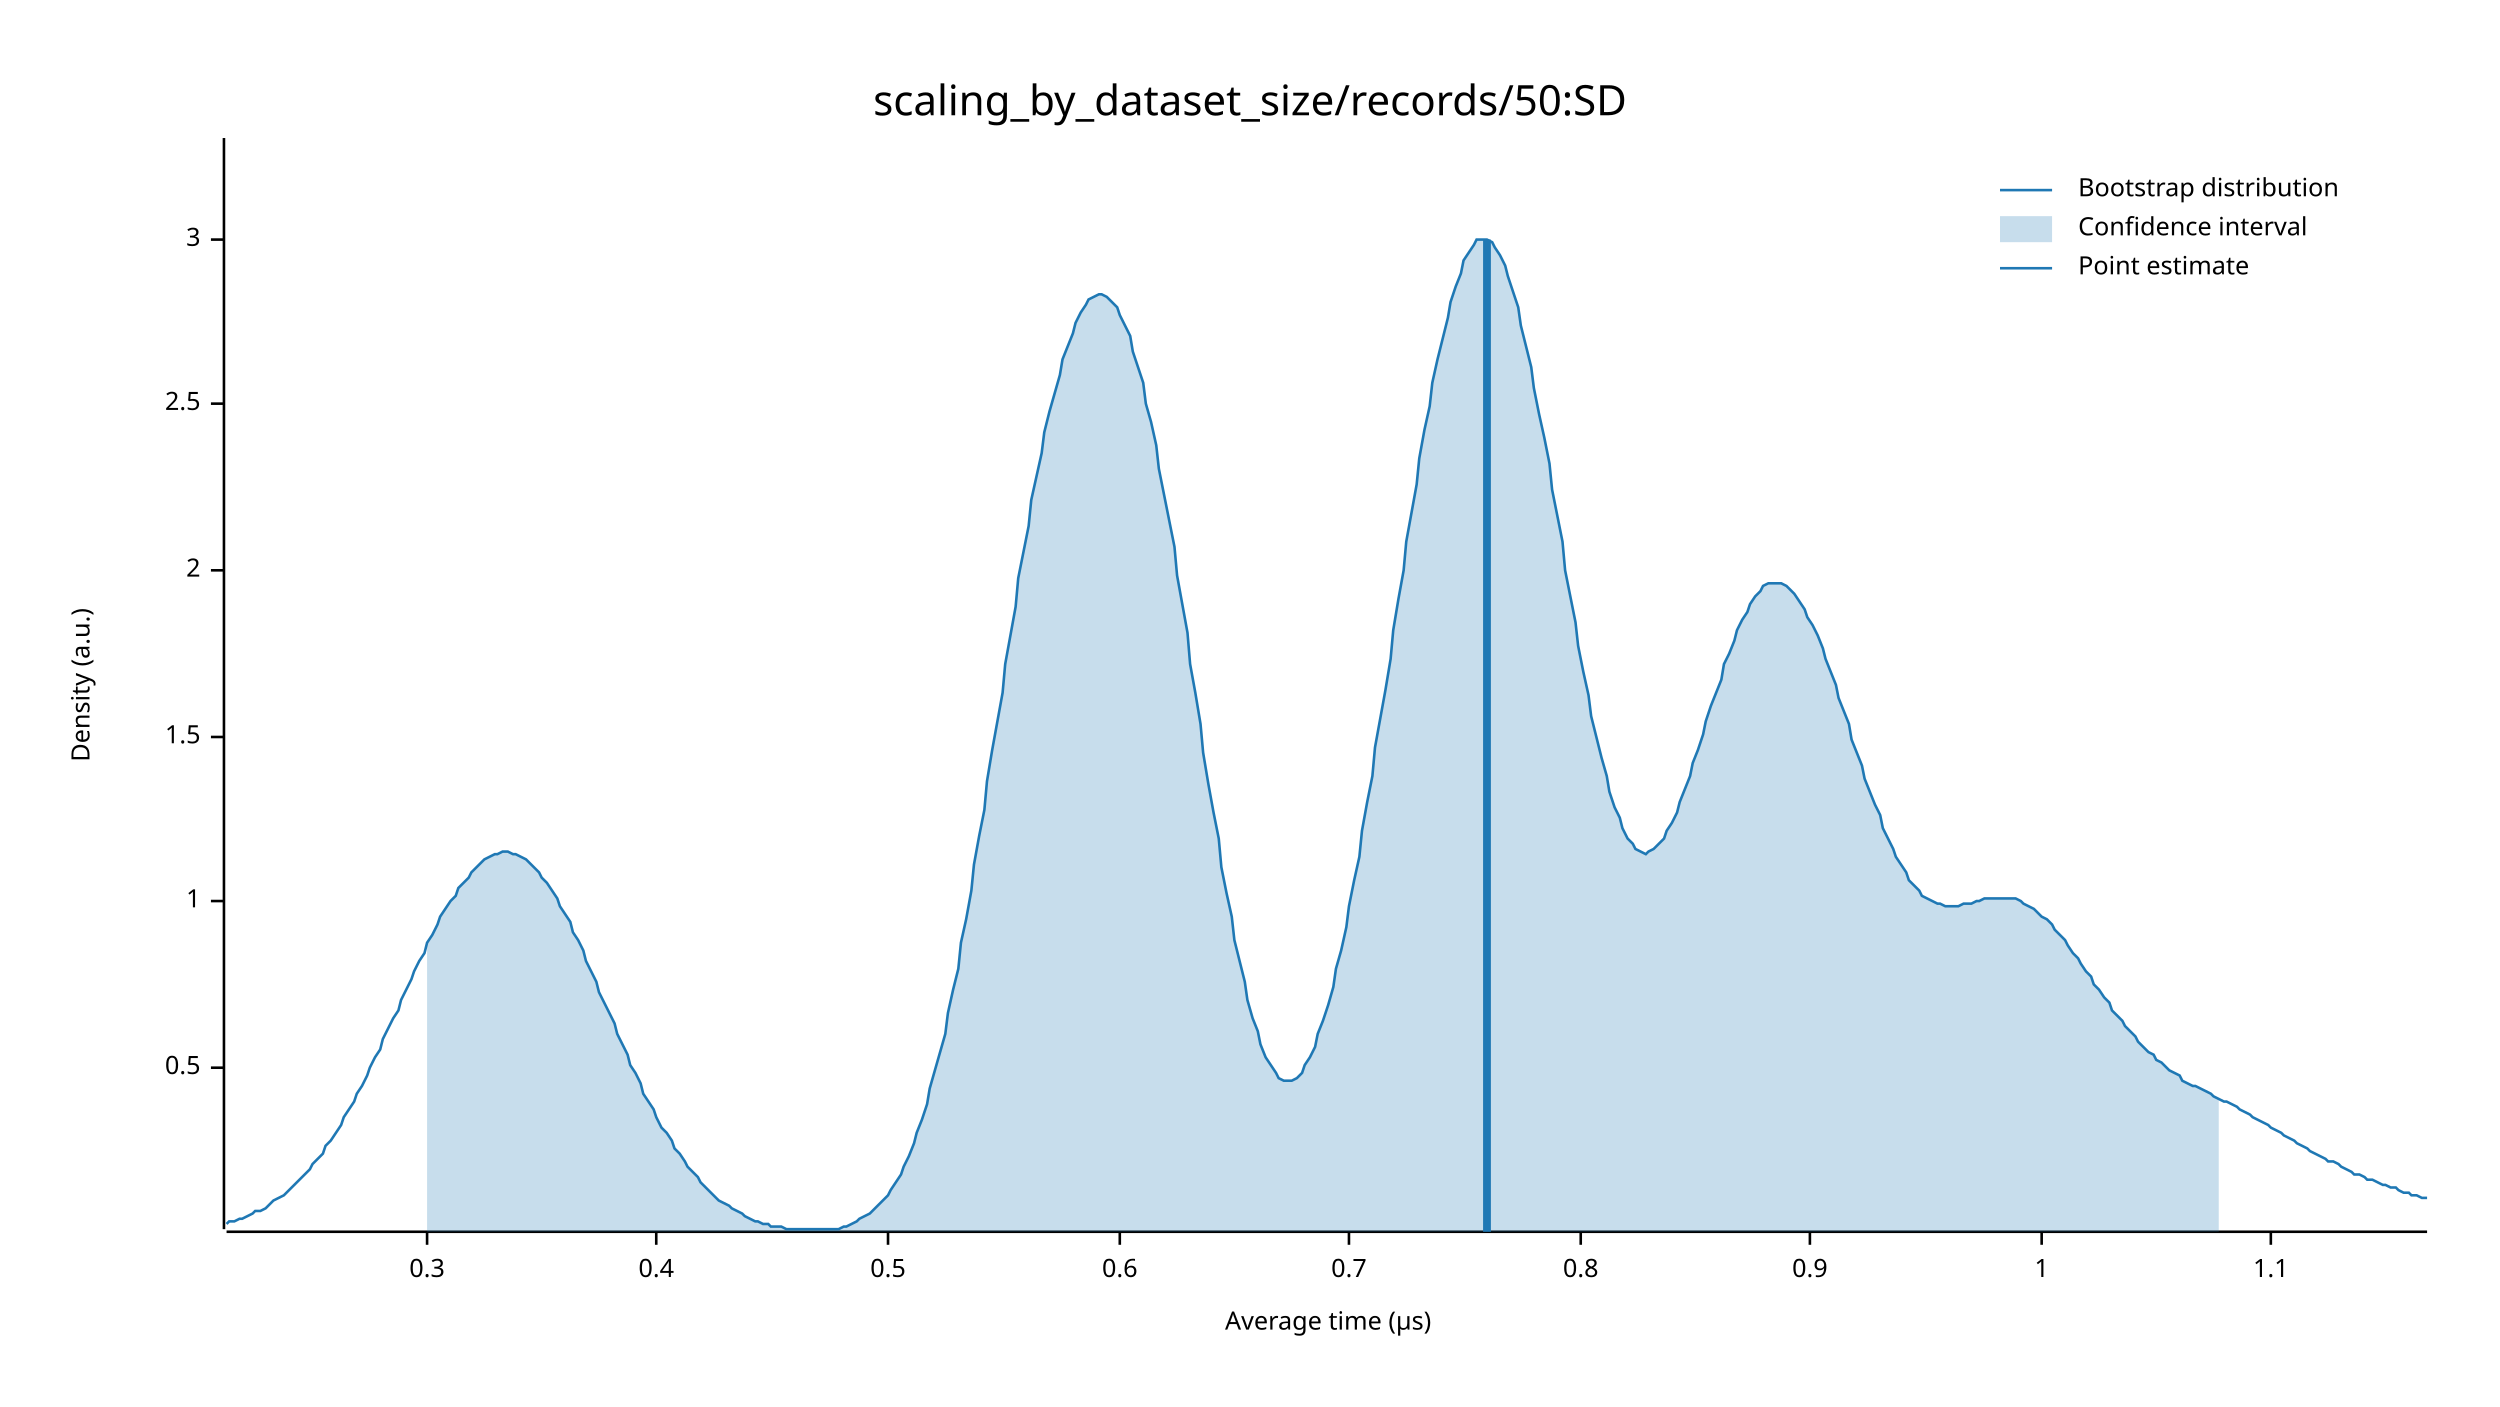
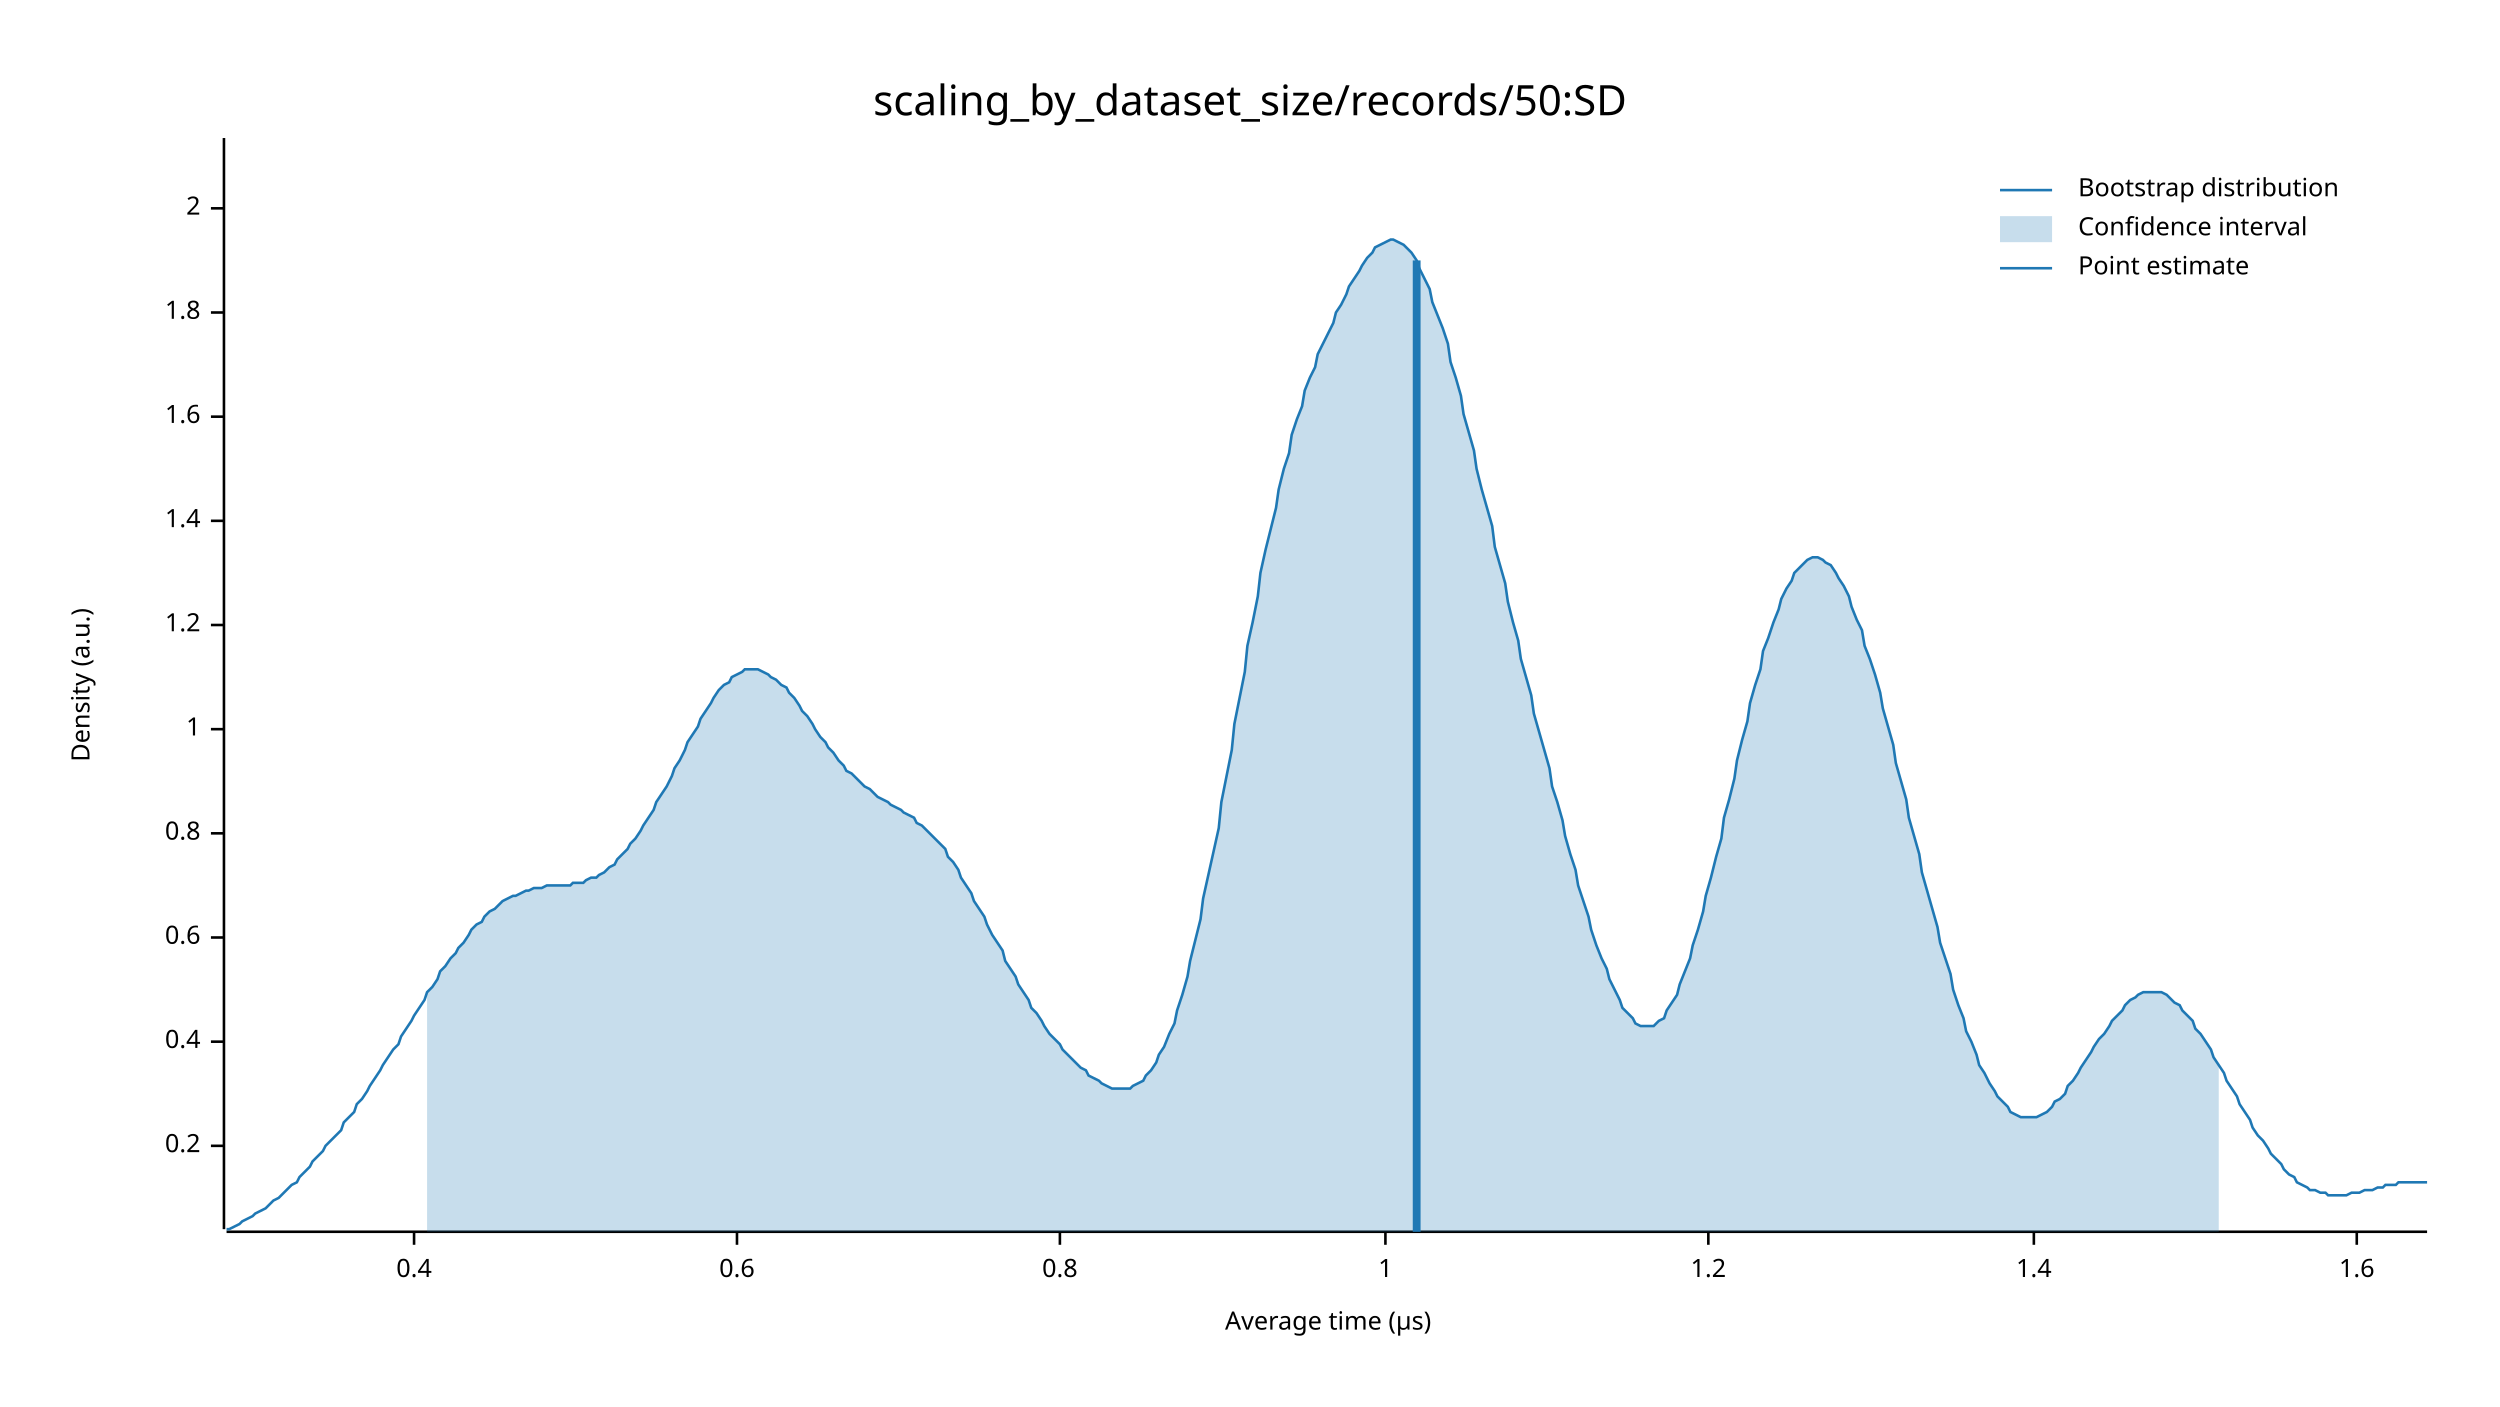
<svg xmlns="http://www.w3.org/2000/svg" width="960" height="540" viewBox="0 0 960 540">
  <text x="480" y="32" dy="0.76em" text-anchor="middle" font-family="sans-serif" font-size="16.129" opacity="1" fill="#000000">
scaling_by_dataset_size/records/50:SD
</text>
  <text x="27" y="263" dy="0.76em" text-anchor="middle" font-family="sans-serif" font-size="9.677" opacity="1" fill="#000000" transform="rotate(270, 27, 263)">
Density (a.u.)
</text>
  <text x="510" y="513" dy="-0.5ex" text-anchor="middle" font-family="sans-serif" font-size="9.677" opacity="1" fill="#000000">
Average time (µs)
</text>
  <polyline fill="none" opacity="1" stroke="#000000" stroke-width="1" points="86,53 86,472 " />
-   <text x="77" y="410" dy="0.5ex" text-anchor="end" font-family="sans-serif" font-size="9.677" opacity="1" fill="#000000">
- 0.5
+   <text x="77" y="440" dy="0.5ex" text-anchor="end" font-family="sans-serif" font-size="9.677" opacity="1" fill="#000000">
+ 0.2
</text>
-   <polyline fill="none" opacity="1" stroke="#000000" stroke-width="1" points="81,410 86,410 " />
-   <text x="77" y="346" dy="0.5ex" text-anchor="end" font-family="sans-serif" font-size="9.677" opacity="1" fill="#000000">
+   <polyline fill="none" opacity="1" stroke="#000000" stroke-width="1" points="81,440 86,440 " />
+   <text x="77" y="400" dy="0.5ex" text-anchor="end" font-family="sans-serif" font-size="9.677" opacity="1" fill="#000000">
+ 0.4
+ </text>
+   <polyline fill="none" opacity="1" stroke="#000000" stroke-width="1" points="81,400 86,400 " />
+   <text x="77" y="360" dy="0.5ex" text-anchor="end" font-family="sans-serif" font-size="9.677" opacity="1" fill="#000000">
+ 0.6
+ </text>
+   <polyline fill="none" opacity="1" stroke="#000000" stroke-width="1" points="81,360 86,360 " />
+   <text x="77" y="320" dy="0.5ex" text-anchor="end" font-family="sans-serif" font-size="9.677" opacity="1" fill="#000000">
+ 0.8
+ </text>
+   <polyline fill="none" opacity="1" stroke="#000000" stroke-width="1" points="81,320 86,320 " />
+   <text x="77" y="280" dy="0.5ex" text-anchor="end" font-family="sans-serif" font-size="9.677" opacity="1" fill="#000000">
1
</text>
-   <polyline fill="none" opacity="1" stroke="#000000" stroke-width="1" points="81,346 86,346 " />
-   <text x="77" y="283" dy="0.5ex" text-anchor="end" font-family="sans-serif" font-size="9.677" opacity="1" fill="#000000">
- 1.5
+   <polyline fill="none" opacity="1" stroke="#000000" stroke-width="1" points="81,280 86,280 " />
+   <text x="77" y="240" dy="0.5ex" text-anchor="end" font-family="sans-serif" font-size="9.677" opacity="1" fill="#000000">
+ 1.2
</text>
-   <polyline fill="none" opacity="1" stroke="#000000" stroke-width="1" points="81,283 86,283 " />
-   <text x="77" y="219" dy="0.5ex" text-anchor="end" font-family="sans-serif" font-size="9.677" opacity="1" fill="#000000">
+   <polyline fill="none" opacity="1" stroke="#000000" stroke-width="1" points="81,240 86,240 " />
+   <text x="77" y="200" dy="0.5ex" text-anchor="end" font-family="sans-serif" font-size="9.677" opacity="1" fill="#000000">
+ 1.4
+ </text>
+   <polyline fill="none" opacity="1" stroke="#000000" stroke-width="1" points="81,200 86,200 " />
+   <text x="77" y="160" dy="0.5ex" text-anchor="end" font-family="sans-serif" font-size="9.677" opacity="1" fill="#000000">
+ 1.6
+ </text>
+   <polyline fill="none" opacity="1" stroke="#000000" stroke-width="1" points="81,160 86,160 " />
+   <text x="77" y="120" dy="0.5ex" text-anchor="end" font-family="sans-serif" font-size="9.677" opacity="1" fill="#000000">
+ 1.8
+ </text>
+   <polyline fill="none" opacity="1" stroke="#000000" stroke-width="1" points="81,120 86,120 " />
+   <text x="77" y="80" dy="0.5ex" text-anchor="end" font-family="sans-serif" font-size="9.677" opacity="1" fill="#000000">
2
</text>
-   <polyline fill="none" opacity="1" stroke="#000000" stroke-width="1" points="81,219 86,219 " />
-   <text x="77" y="155" dy="0.5ex" text-anchor="end" font-family="sans-serif" font-size="9.677" opacity="1" fill="#000000">
- 2.5
- </text>
-   <polyline fill="none" opacity="1" stroke="#000000" stroke-width="1" points="81,155 86,155 " />
-   <text x="77" y="92" dy="0.5ex" text-anchor="end" font-family="sans-serif" font-size="9.677" opacity="1" fill="#000000">
- 3
- </text>
-   <polyline fill="none" opacity="1" stroke="#000000" stroke-width="1" points="81,92 86,92 " />
+   <polyline fill="none" opacity="1" stroke="#000000" stroke-width="1" points="81,80 86,80 " />
  <polyline fill="none" opacity="1" stroke="#000000" stroke-width="1" points="87,473 932,473 " />
-   <text x="164" y="483" dy="0.76em" text-anchor="middle" font-family="sans-serif" font-size="9.677" opacity="1" fill="#000000">
- 0.3
- </text>
-   <polyline fill="none" opacity="1" stroke="#000000" stroke-width="1" points="164,473 164,478 " />
-   <text x="252" y="483" dy="0.76em" text-anchor="middle" font-family="sans-serif" font-size="9.677" opacity="1" fill="#000000">
+   <text x="159" y="483" dy="0.76em" text-anchor="middle" font-family="sans-serif" font-size="9.677" opacity="1" fill="#000000">
0.4
</text>
-   <polyline fill="none" opacity="1" stroke="#000000" stroke-width="1" points="252,473 252,478 " />
-   <text x="341" y="483" dy="0.76em" text-anchor="middle" font-family="sans-serif" font-size="9.677" opacity="1" fill="#000000">
- 0.5
- </text>
-   <polyline fill="none" opacity="1" stroke="#000000" stroke-width="1" points="341,473 341,478 " />
-   <text x="430" y="483" dy="0.76em" text-anchor="middle" font-family="sans-serif" font-size="9.677" opacity="1" fill="#000000">
+   <polyline fill="none" opacity="1" stroke="#000000" stroke-width="1" points="159,473 159,478 " />
+   <text x="283" y="483" dy="0.76em" text-anchor="middle" font-family="sans-serif" font-size="9.677" opacity="1" fill="#000000">
0.6
</text>
-   <polyline fill="none" opacity="1" stroke="#000000" stroke-width="1" points="430,473 430,478 " />
-   <text x="518" y="483" dy="0.76em" text-anchor="middle" font-family="sans-serif" font-size="9.677" opacity="1" fill="#000000">
- 0.7
- </text>
-   <polyline fill="none" opacity="1" stroke="#000000" stroke-width="1" points="518,473 518,478 " />
-   <text x="607" y="483" dy="0.76em" text-anchor="middle" font-family="sans-serif" font-size="9.677" opacity="1" fill="#000000">
+   <polyline fill="none" opacity="1" stroke="#000000" stroke-width="1" points="283,473 283,478 " />
+   <text x="407" y="483" dy="0.76em" text-anchor="middle" font-family="sans-serif" font-size="9.677" opacity="1" fill="#000000">
0.8
</text>
-   <polyline fill="none" opacity="1" stroke="#000000" stroke-width="1" points="607,473 607,478 " />
-   <text x="695" y="483" dy="0.76em" text-anchor="middle" font-family="sans-serif" font-size="9.677" opacity="1" fill="#000000">
- 0.9
- </text>
-   <polyline fill="none" opacity="1" stroke="#000000" stroke-width="1" points="695,473 695,478 " />
-   <text x="784" y="483" dy="0.76em" text-anchor="middle" font-family="sans-serif" font-size="9.677" opacity="1" fill="#000000">
+   <polyline fill="none" opacity="1" stroke="#000000" stroke-width="1" points="407,473 407,478 " />
+   <text x="532" y="483" dy="0.76em" text-anchor="middle" font-family="sans-serif" font-size="9.677" opacity="1" fill="#000000">
1
</text>
-   <polyline fill="none" opacity="1" stroke="#000000" stroke-width="1" points="784,473 784,478 " />
-   <text x="872" y="483" dy="0.76em" text-anchor="middle" font-family="sans-serif" font-size="9.677" opacity="1" fill="#000000">
- 1.1
+   <polyline fill="none" opacity="1" stroke="#000000" stroke-width="1" points="532,473 532,478 " />
+   <text x="656" y="483" dy="0.76em" text-anchor="middle" font-family="sans-serif" font-size="9.677" opacity="1" fill="#000000">
+ 1.2
</text>
-   <polyline fill="none" opacity="1" stroke="#000000" stroke-width="1" points="872,473 872,478 " />
-   <polyline fill="none" opacity="1" stroke="#1F78B4" stroke-width="1" points="87,470 88,469 90,469 92,468 93,468 95,467 97,466 98,465 100,465 102,464 103,463 105,461 107,460 109,459 110,458 112,456 114,454 115,453 117,451 119,449 120,447 122,445 124,443 125,440 127,438 129,435 131,432 132,429 134,426 136,423 137,420 139,417 141,413 142,410 144,406 146,403 147,399 149,395 151,391 153,388 154,384 156,380 158,376 159,373 161,369 163,366 164,362 166,359 168,355 169,352 171,349 173,346 175,344 176,341 178,339 180,337 181,335 183,333 185,331 186,330 188,329 190,328 191,328 193,327 195,327 197,328 198,328 200,329 202,330 203,331 205,333 207,335 208,337 210,339 212,342 214,345 215,348 217,351 219,354 220,358 222,361 224,365 225,369 227,373 229,377 230,381 232,385 234,389 236,393 237,397 239,401 241,405 242,409 244,412 246,416 247,420 249,423 251,426 252,429 254,433 256,435 258,438 259,441 261,443 263,446 264,448 266,450 268,452 269,454 271,456 273,458 274,459 276,461 278,462 280,463 281,464 283,465 285,466 286,467 288,468 290,469 291,469 293,470 295,470 296,471 298,471 300,471 302,472 303,472 305,472 307,472 308,472 310,472 312,472 313,472 315,472 317,472 318,472 320,472 322,472 324,471 325,471 327,470 329,469 330,468 332,467 334,466 335,465 337,463 339,461 341,459 342,457 344,454 346,451 347,448 349,444 351,439 352,435 354,430 356,424 357,418 359,411 361,404 363,397 364,389 366,380 368,372 369,362 371,353 373,342 374,332 376,321 378,311 379,300 381,288 383,277 385,266 386,255 388,244 390,233 391,222 393,212 395,202 396,192 398,183 400,174 401,166 403,158 405,151 407,144 408,138 410,133 412,128 413,124 415,120 417,117 418,115 420,114 422,113 423,113 425,114 427,116 429,118 430,121 432,125 434,129 435,135 437,141 439,147 440,155 442,162 444,171 445,180 447,190 449,200 451,210 452,221 454,232 456,243 457,255 459,266 461,278 462,289 464,301 466,312 468,322 469,333 471,343 473,352 474,361 476,369 478,377 479,384 481,391 483,396 484,401 486,406 488,409 490,412 491,414 493,415 495,415 496,415 498,414 500,412 501,409 503,406 505,402 506,397 508,392 510,386 512,379 513,372 515,365 517,356 518,348 520,338 522,329 523,319 525,308 527,298 528,287 530,276 532,265 534,253 535,242 537,230 539,219 540,208 542,197 544,186 545,176 547,165 549,156 550,147 552,138 554,130 556,122 557,116 559,110 561,105 562,100 564,97 566,94 567,92 569,92 571,92 573,93 574,95 576,98 578,102 579,106 581,112 583,118 584,125 586,133 588,141 589,149 591,159 593,168 595,178 596,188 598,198 600,208 601,219 603,229 605,239 606,248 608,258 610,267 611,275 613,283 615,291 617,298 618,304 620,310 622,314 623,318 625,322 627,324 628,326 630,327 632,328 633,327 635,326 637,324 639,322 640,319 642,316 644,312 645,308 647,303 649,298 650,293 652,288 654,282 655,277 657,271 659,266 661,261 662,255 664,251 666,246 667,242 669,238 671,235 672,232 674,229 676,227 677,225 679,224 681,224 683,224 684,224 686,225 688,227 689,228 691,231 693,234 694,237 696,240 698,244 700,249 701,253 703,258 705,263 706,268 708,273 710,278 711,284 713,289 715,294 716,299 718,304 720,309 722,313 723,318 725,322 727,326 728,329 730,332 732,335 733,338 735,340 737,342 738,344 740,345 742,346 744,347 745,347 747,348 749,348 750,348 752,348 754,347 755,347 757,347 759,346 760,346 762,345 764,345 766,345 767,345 769,345 771,345 772,345 774,345 776,346 777,347 779,348 781,349 782,350 784,352 786,353 788,355 789,357 791,359 793,361 794,363 796,366 798,368 799,370 801,373 803,375 804,378 806,380 808,383 810,385 811,388 813,390 815,392 816,394 818,396 820,398 821,400 823,402 825,404 827,405 828,407 830,408 832,410 833,411 835,412 837,413 838,415 840,416 842,417 843,417 845,418 847,419 849,420 850,421 852,422 854,423 855,423 857,424 859,425 860,426 862,427 864,428 865,429 867,430 869,431 871,432 872,433 874,434 876,435 877,436 879,437 881,438 882,439 884,440 886,441 887,442 889,443 891,444 893,445 894,446 896,446 898,447 899,448 901,449 903,450 904,451 906,451 908,452 909,453 911,453 913,454 915,455 916,455 918,456 920,456 921,457 923,458 925,458 926,459 928,459 930,460 932,460 " />
-   <polygon opacity="0.25" fill="#1F78B4" points="164,362 166,359 168,355 169,352 171,349 173,346 175,344 176,341 178,339 180,337 181,335 183,333 185,331 186,330 188,329 190,328 191,328 193,327 195,327 197,328 198,328 200,329 202,330 203,331 205,333 207,335 208,337 210,339 212,342 214,345 215,348 217,351 219,354 220,358 222,361 224,365 225,369 227,373 229,377 230,381 232,385 234,389 236,393 237,397 239,401 241,405 242,409 244,412 246,416 247,420 249,423 251,426 252,429 254,433 256,435 258,438 259,441 261,443 263,446 264,448 266,450 268,452 269,454 271,456 273,458 274,459 276,461 278,462 280,463 281,464 283,465 285,466 286,467 288,468 290,469 291,469 293,470 295,470 296,471 298,471 300,471 302,472 303,472 305,472 307,472 308,472 310,472 312,472 313,472 315,472 317,472 318,472 320,472 322,472 324,471 325,471 327,470 329,469 330,468 332,467 334,466 335,465 337,463 339,461 341,459 342,457 344,454 346,451 347,448 349,444 351,439 352,435 354,430 356,424 357,418 359,411 361,404 363,397 364,389 366,380 368,372 369,362 371,353 373,342 374,332 376,321 378,311 379,300 381,288 383,277 385,266 386,255 388,244 390,233 391,222 393,212 395,202 396,192 398,183 400,174 401,166 403,158 405,151 407,144 408,138 410,133 412,128 413,124 415,120 417,117 418,115 420,114 422,113 423,113 425,114 427,116 429,118 430,121 432,125 434,129 435,135 437,141 439,147 440,155 442,162 444,171 445,180 447,190 449,200 451,210 452,221 454,232 456,243 457,255 459,266 461,278 462,289 464,301 466,312 468,322 469,333 471,343 473,352 474,361 476,369 478,377 479,384 481,391 483,396 484,401 486,406 488,409 490,412 491,414 493,415 495,415 496,415 498,414 500,412 501,409 503,406 505,402 506,397 508,392 510,386 512,379 513,372 515,365 517,356 518,348 520,338 522,329 523,319 525,308 527,298 528,287 530,276 532,265 534,253 535,242 537,230 539,219 540,208 542,197 544,186 545,176 547,165 549,156 550,147 552,138 554,130 556,122 557,116 559,110 561,105 562,100 564,97 566,94 567,92 569,92 571,92 573,93 574,95 576,98 578,102 579,106 581,112 583,118 584,125 586,133 588,141 589,149 591,159 593,168 595,178 596,188 598,198 600,208 601,219 603,229 605,239 606,248 608,258 610,267 611,275 613,283 615,291 617,298 618,304 620,310 622,314 623,318 625,322 627,324 628,326 630,327 632,328 633,327 635,326 637,324 639,322 640,319 642,316 644,312 645,308 647,303 649,298 650,293 652,288 654,282 655,277 657,271 659,266 661,261 662,255 664,251 666,246 667,242 669,238 671,235 672,232 674,229 676,227 677,225 679,224 681,224 683,224 684,224 686,225 688,227 689,228 691,231 693,234 694,237 696,240 698,244 700,249 701,253 703,258 705,263 706,268 708,273 710,278 711,284 713,289 715,294 716,299 718,304 720,309 722,313 723,318 725,322 727,326 728,329 730,332 732,335 733,338 735,340 737,342 738,344 740,345 742,346 744,347 745,347 747,348 749,348 750,348 752,348 754,347 755,347 757,347 759,346 760,346 762,345 764,345 766,345 767,345 769,345 771,345 772,345 774,345 776,346 777,347 779,348 781,349 782,350 784,352 786,353 788,355 789,357 791,359 793,361 794,363 796,366 798,368 799,370 801,373 803,375 804,378 806,380 808,383 810,385 811,388 813,390 815,392 816,394 818,396 820,398 821,400 823,402 825,404 827,405 828,407 830,408 832,410 833,411 835,412 837,413 838,415 840,416 842,417 843,417 845,418 847,419 849,420 850,421 852,422 852,473 164,473 " />
-   <polyline fill="none" opacity="1" stroke="#1F78B4" stroke-width="3" points="571,473 571,92 " />
+   <polyline fill="none" opacity="1" stroke="#000000" stroke-width="1" points="656,473 656,478 " />
+   <text x="781" y="483" dy="0.76em" text-anchor="middle" font-family="sans-serif" font-size="9.677" opacity="1" fill="#000000">
+ 1.4
+ </text>
+   <polyline fill="none" opacity="1" stroke="#000000" stroke-width="1" points="781,473 781,478 " />
+   <text x="905" y="483" dy="0.76em" text-anchor="middle" font-family="sans-serif" font-size="9.677" opacity="1" fill="#000000">
+ 1.6
+ </text>
+   <polyline fill="none" opacity="1" stroke="#000000" stroke-width="1" points="905,473 905,478 " />
+   <polyline fill="none" opacity="1" stroke="#1F78B4" stroke-width="1" points="87,472 88,472 90,471 92,470 93,469 95,468 97,467 98,466 100,465 102,464 103,463 105,461 107,460 109,458 110,457 112,455 114,454 115,452 117,450 119,448 120,446 122,444 124,442 125,440 127,438 129,436 131,434 132,431 134,429 136,427 137,424 139,422 141,419 142,417 144,414 146,411 147,409 149,406 151,403 153,401 154,398 156,395 158,392 159,390 161,387 163,384 164,381 166,379 168,376 169,373 171,371 173,368 175,366 176,364 178,362 180,359 181,357 183,355 185,354 186,352 188,350 190,349 191,348 193,346 195,345 197,344 198,344 200,343 202,342 203,342 205,341 207,341 208,341 210,340 212,340 214,340 215,340 217,340 219,340 220,339 222,339 224,339 225,338 227,337 229,337 230,336 232,335 234,333 236,332 237,330 239,328 241,326 242,324 244,322 246,319 247,317 249,314 251,311 252,308 254,305 256,302 258,298 259,295 261,292 263,288 264,285 266,282 268,279 269,276 271,273 273,270 274,268 276,265 278,263 280,262 281,260 283,259 285,258 286,257 288,257 290,257 291,257 293,258 295,259 296,260 298,261 300,263 302,264 303,266 305,268 307,271 308,273 310,275 312,278 313,280 315,283 317,285 318,287 320,289 322,292 324,294 325,296 327,297 329,299 330,300 332,302 334,303 335,304 337,306 339,307 341,308 342,309 344,310 346,311 347,312 349,313 351,314 352,316 354,317 356,319 357,320 359,322 361,324 363,326 364,329 366,331 368,334 369,337 371,340 373,343 374,346 376,349 378,352 379,355 381,359 383,362 385,365 386,369 388,372 390,375 391,378 393,381 395,384 396,387 398,389 400,392 401,394 403,397 405,399 407,401 408,403 410,405 412,407 413,408 415,410 417,411 418,413 420,414 422,415 423,416 425,417 427,418 429,418 430,418 432,418 434,418 435,417 437,416 439,415 440,413 442,411 444,408 445,405 447,402 449,397 451,393 452,388 454,382 456,375 457,369 459,361 461,353 462,345 464,336 466,327 468,318 469,308 471,298 473,288 474,278 476,268 478,258 479,248 481,239 483,229 484,220 486,211 488,203 490,195 491,188 493,180 495,174 496,167 498,161 500,156 501,150 503,145 505,141 506,136 508,132 510,128 512,124 513,120 515,117 517,113 518,110 520,107 522,104 523,102 525,99 527,97 528,95 530,94 532,93 534,92 535,92 537,93 539,94 540,95 542,97 544,100 545,103 547,107 549,111 550,116 552,121 554,126 556,132 557,139 559,145 561,152 562,159 564,166 566,173 567,180 569,188 571,195 573,202 574,210 576,217 578,224 579,231 581,239 583,246 584,253 586,260 588,267 589,274 591,281 593,288 595,295 596,302 598,308 600,315 601,321 603,328 605,334 606,340 608,346 610,352 611,357 613,363 615,368 617,372 618,376 620,380 622,384 623,387 625,389 627,391 628,393 630,394 632,394 633,394 635,394 637,392 639,391 640,388 642,385 644,382 645,378 647,373 649,368 650,363 652,357 654,350 655,344 657,337 659,329 661,322 662,314 664,307 666,299 667,292 669,284 671,277 672,270 674,263 676,257 677,250 679,245 681,239 683,234 684,230 686,226 688,223 689,220 691,218 693,216 694,215 696,214 698,214 700,215 701,216 703,217 705,220 706,222 708,225 710,229 711,233 713,238 715,242 716,248 718,253 720,259 722,266 723,272 725,279 727,286 728,293 730,300 732,307 733,314 735,321 737,328 738,335 740,342 742,349 744,356 745,362 747,368 749,374 750,380 752,386 754,391 755,396 757,400 759,405 760,409 762,412 764,416 766,419 767,421 769,423 771,425 772,427 774,428 776,429 777,429 779,429 781,429 782,429 784,428 786,427 788,425 789,423 791,422 793,420 794,417 796,415 798,412 799,410 801,407 803,404 804,402 806,399 808,397 810,394 811,392 813,390 815,388 816,386 818,384 820,383 821,382 823,381 825,381 827,381 828,381 830,381 832,382 833,383 835,385 837,386 838,388 840,390 842,392 843,395 845,397 847,400 849,403 850,406 852,409 854,412 855,415 857,418 859,421 860,424 862,427 864,430 865,433 867,436 869,438 871,441 872,443 874,445 876,447 877,449 879,451 881,452 882,454 884,455 886,456 887,457 889,457 891,458 893,458 894,459 896,459 898,459 899,459 901,459 903,458 904,458 906,458 908,457 909,457 911,457 913,456 915,456 916,455 918,455 920,455 921,454 923,454 925,454 926,454 928,454 930,454 932,454 " />
+   <polygon opacity="0.25" fill="#1F78B4" points="164,381 166,379 168,376 169,373 171,371 173,368 175,366 176,364 178,362 180,359 181,357 183,355 185,354 186,352 188,350 190,349 191,348 193,346 195,345 197,344 198,344 200,343 202,342 203,342 205,341 207,341 208,341 210,340 212,340 214,340 215,340 217,340 219,340 220,339 222,339 224,339 225,338 227,337 229,337 230,336 232,335 234,333 236,332 237,330 239,328 241,326 242,324 244,322 246,319 247,317 249,314 251,311 252,308 254,305 256,302 258,298 259,295 261,292 263,288 264,285 266,282 268,279 269,276 271,273 273,270 274,268 276,265 278,263 280,262 281,260 283,259 285,258 286,257 288,257 290,257 291,257 293,258 295,259 296,260 298,261 300,263 302,264 303,266 305,268 307,271 308,273 310,275 312,278 313,280 315,283 317,285 318,287 320,289 322,292 324,294 325,296 327,297 329,299 330,300 332,302 334,303 335,304 337,306 339,307 341,308 342,309 344,310 346,311 347,312 349,313 351,314 352,316 354,317 356,319 357,320 359,322 361,324 363,326 364,329 366,331 368,334 369,337 371,340 373,343 374,346 376,349 378,352 379,355 381,359 383,362 385,365 386,369 388,372 390,375 391,378 393,381 395,384 396,387 398,389 400,392 401,394 403,397 405,399 407,401 408,403 410,405 412,407 413,408 415,410 417,411 418,413 420,414 422,415 423,416 425,417 427,418 429,418 430,418 432,418 434,418 435,417 437,416 439,415 440,413 442,411 444,408 445,405 447,402 449,397 451,393 452,388 454,382 456,375 457,369 459,361 461,353 462,345 464,336 466,327 468,318 469,308 471,298 473,288 474,278 476,268 478,258 479,248 481,239 483,229 484,220 486,211 488,203 490,195 491,188 493,180 495,174 496,167 498,161 500,156 501,150 503,145 505,141 506,136 508,132 510,128 512,124 513,120 515,117 517,113 518,110 520,107 522,104 523,102 525,99 527,97 528,95 530,94 532,93 534,92 535,92 537,93 539,94 540,95 542,97 544,100 545,103 547,107 549,111 550,116 552,121 554,126 556,132 557,139 559,145 561,152 562,159 564,166 566,173 567,180 569,188 571,195 573,202 574,210 576,217 578,224 579,231 581,239 583,246 584,253 586,260 588,267 589,274 591,281 593,288 595,295 596,302 598,308 600,315 601,321 603,328 605,334 606,340 608,346 610,352 611,357 613,363 615,368 617,372 618,376 620,380 622,384 623,387 625,389 627,391 628,393 630,394 632,394 633,394 635,394 637,392 639,391 640,388 642,385 644,382 645,378 647,373 649,368 650,363 652,357 654,350 655,344 657,337 659,329 661,322 662,314 664,307 666,299 667,292 669,284 671,277 672,270 674,263 676,257 677,250 679,245 681,239 683,234 684,230 686,226 688,223 689,220 691,218 693,216 694,215 696,214 698,214 700,215 701,216 703,217 705,220 706,222 708,225 710,229 711,233 713,238 715,242 716,248 718,253 720,259 722,266 723,272 725,279 727,286 728,293 730,300 732,307 733,314 735,321 737,328 738,335 740,342 742,349 744,356 745,362 747,368 749,374 750,380 752,386 754,391 755,396 757,400 759,405 760,409 762,412 764,416 766,419 767,421 769,423 771,425 772,427 774,428 776,429 777,429 779,429 781,429 782,429 784,428 786,427 788,425 789,423 791,422 793,420 794,417 796,415 798,412 799,410 801,407 803,404 804,402 806,399 808,397 810,394 811,392 813,390 815,388 816,386 818,384 820,383 821,382 823,381 825,381 827,381 828,381 830,381 832,382 833,383 835,385 837,386 838,388 840,390 842,392 843,395 845,397 847,400 849,403 850,406 852,409 852,473 164,473 " />
+   <polyline fill="none" opacity="1" stroke="#1F78B4" stroke-width="3" points="544,473 544,100 " />
  <text x="798" y="68" dy="0.76em" text-anchor="start" font-family="sans-serif" font-size="9.677" opacity="1" fill="#000000">
Bootstrap distribution
</text>
  <text x="798" y="83" dy="0.76em" text-anchor="start" font-family="sans-serif" font-size="9.677" opacity="1" fill="#000000">
Confidence interval
</text>
  <text x="798" y="98" dy="0.76em" text-anchor="start" font-family="sans-serif" font-size="9.677" opacity="1" fill="#000000">
Point estimate
</text>
  <polyline fill="none" opacity="1" stroke="#1F78B4" stroke-width="1" points="768,73 788,73 " />
  <rect x="768" y="83" width="20" height="10" opacity="0.25" fill="#1F78B4" stroke="none" />
  <polyline fill="none" opacity="1" stroke="#1F78B4" stroke-width="1" points="768,103 788,103 " />
</svg>
